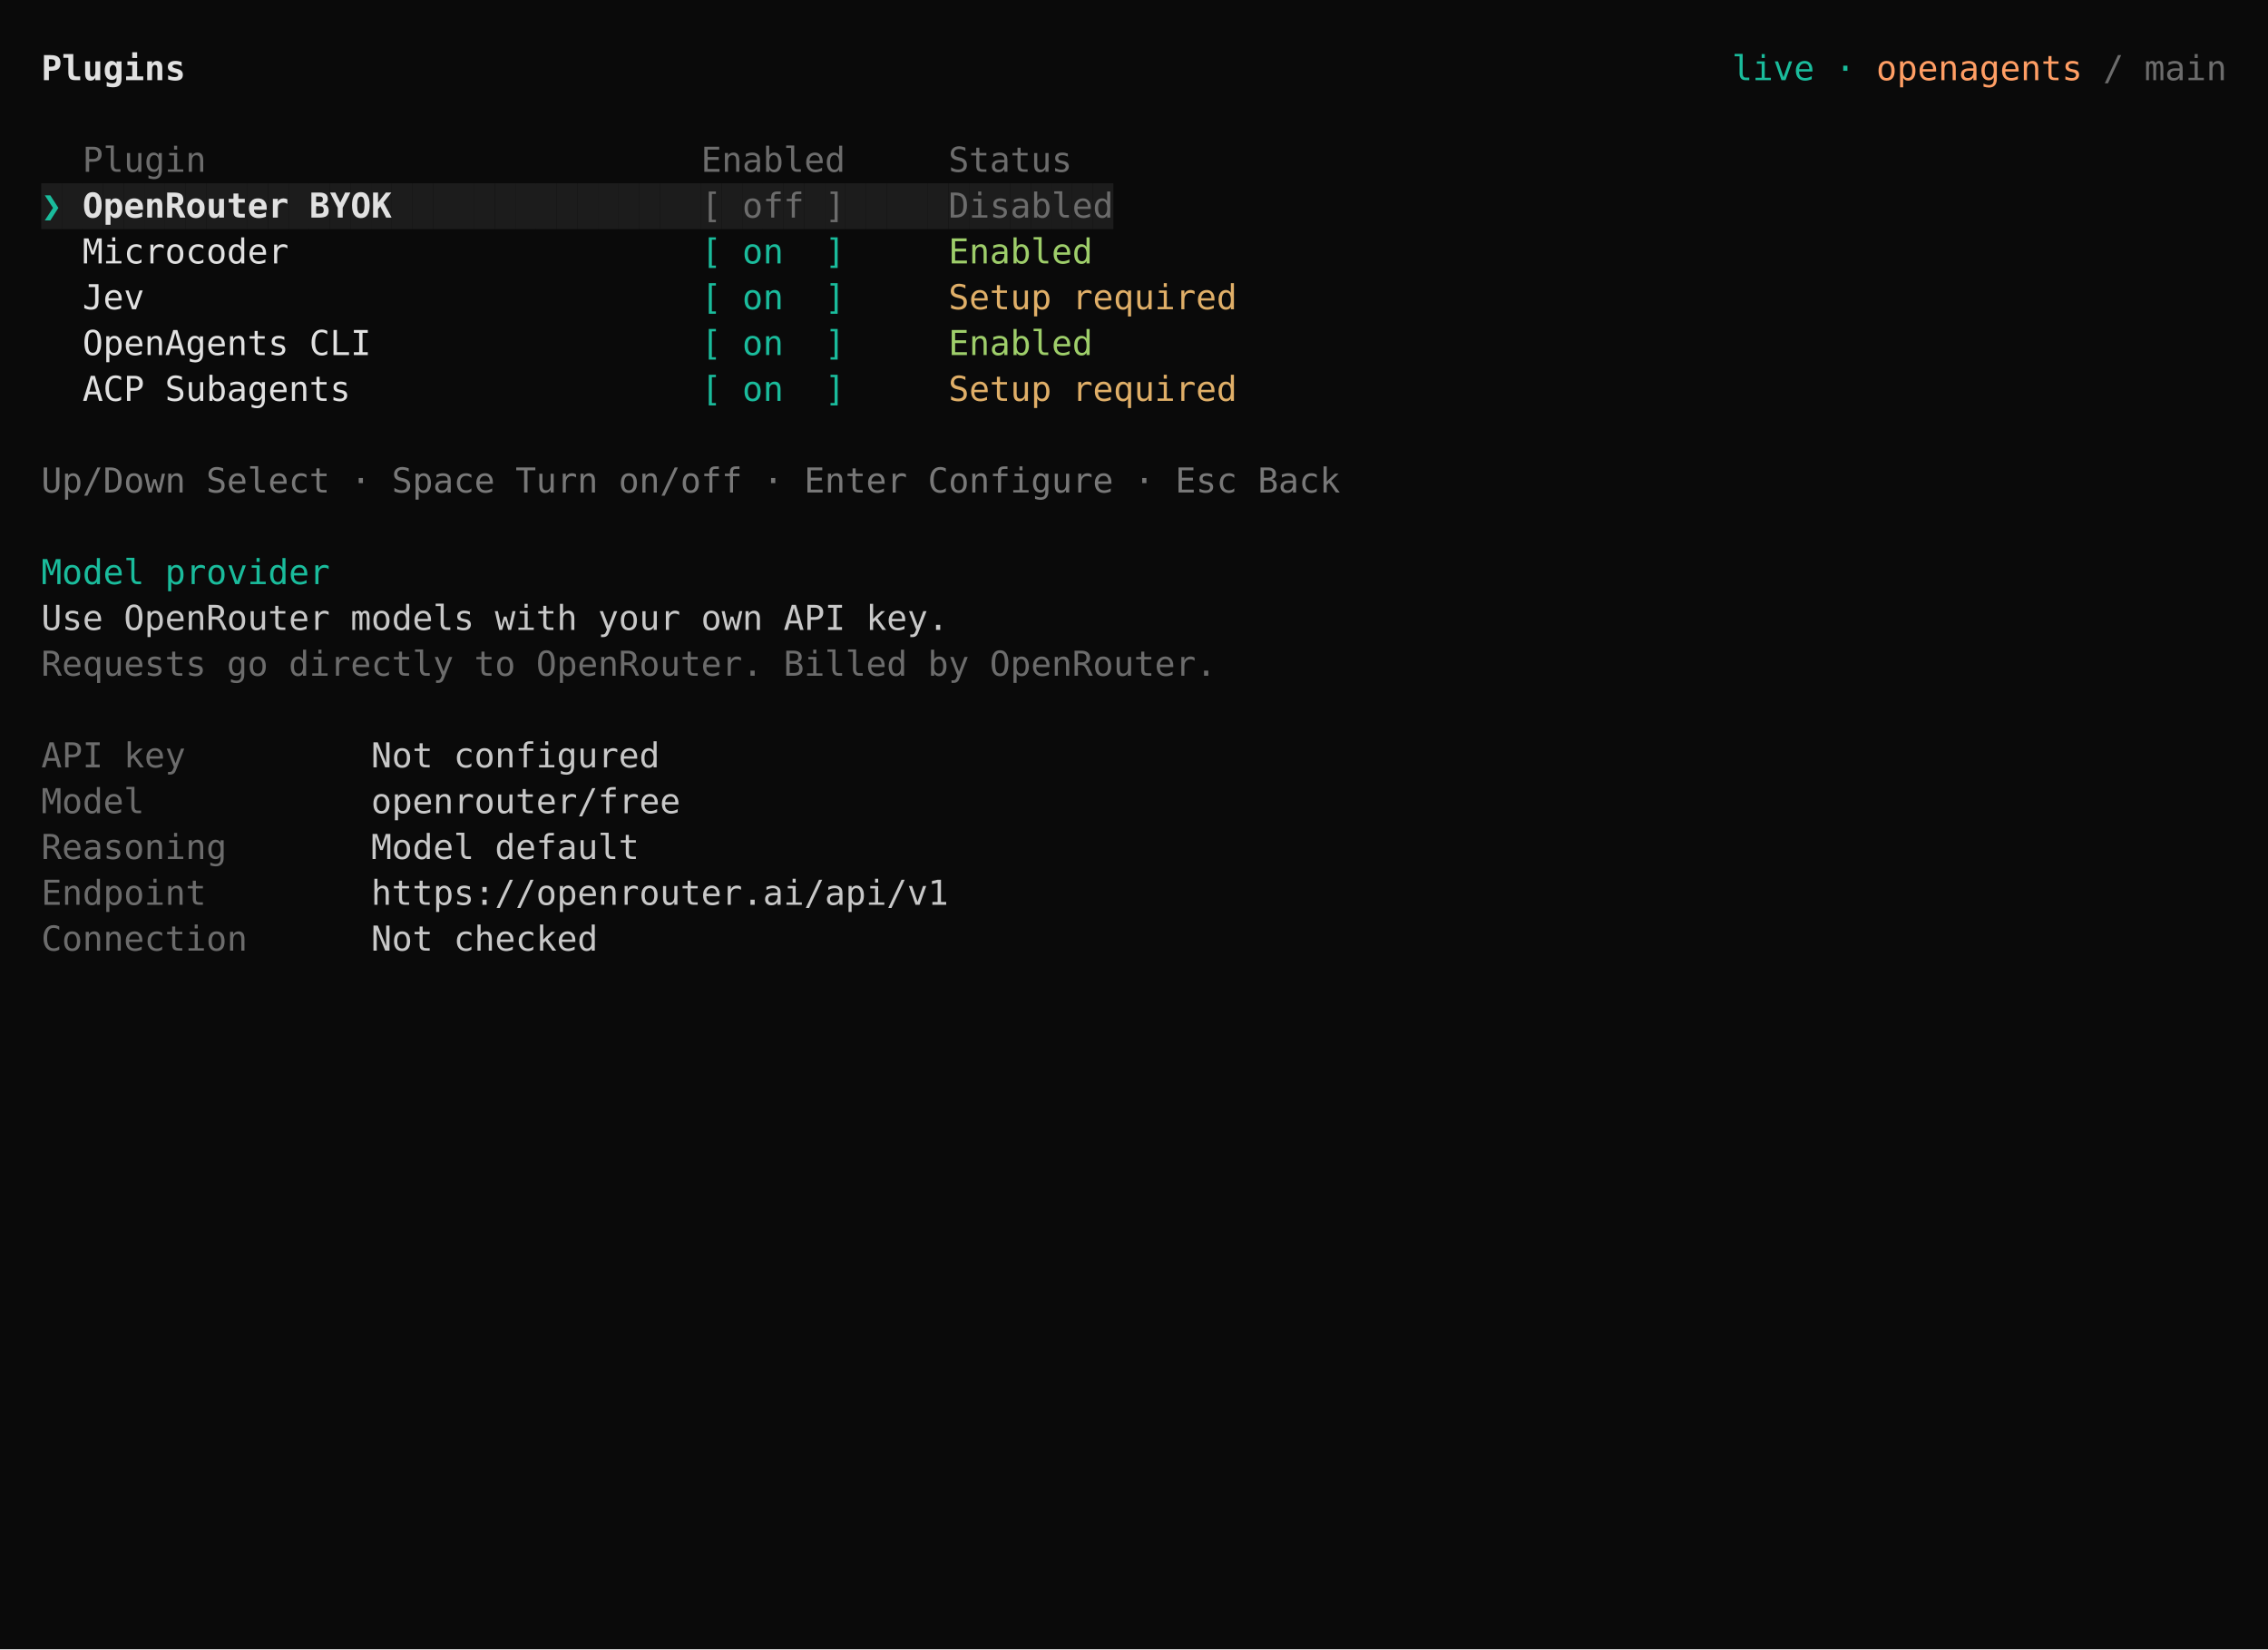
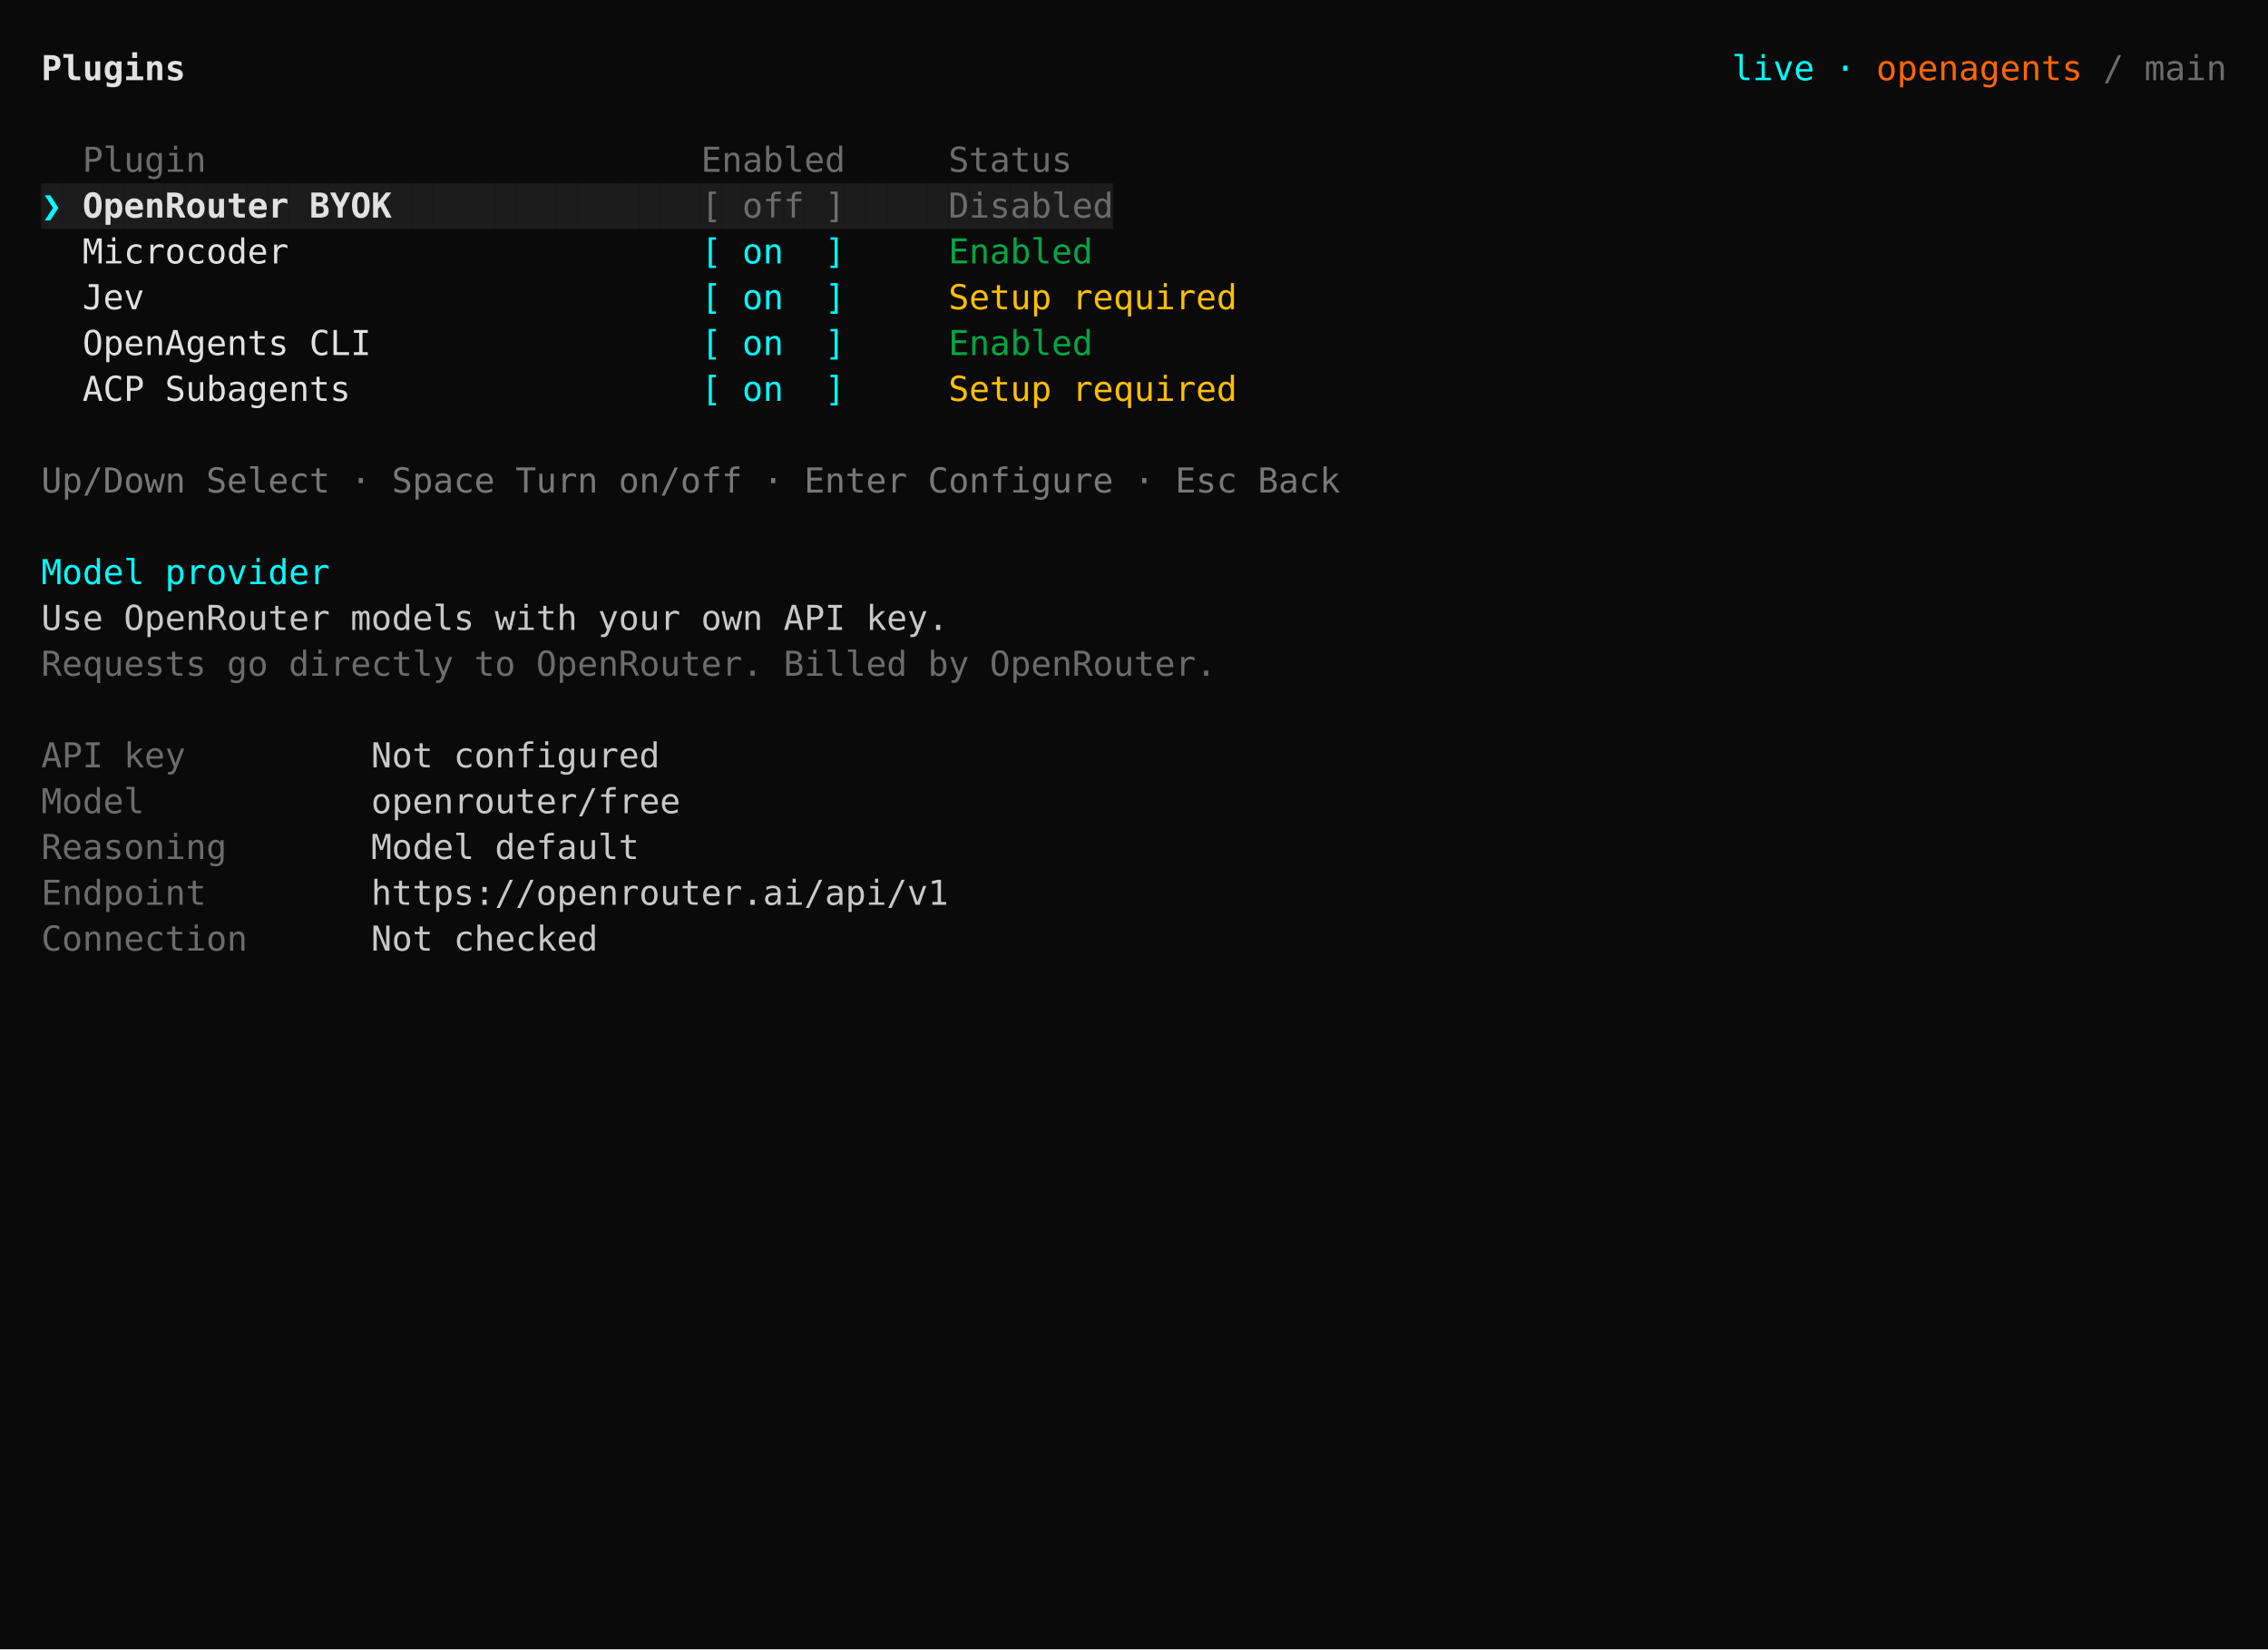
<svg xmlns="http://www.w3.org/2000/svg" width="990" height="720" viewBox="0 0 990 720" role="img">
  <rect width="100%" height="100%" fill="#0a0a0a" />
  <g font-family="DejaVu Sans Mono, monospace" font-size="15">
    <text x="18" y="35" fill="#e1e1e1" font-weight="bold">P</text>
    <text x="27" y="35" fill="#e1e1e1" font-weight="bold">l</text>
    <text x="36" y="35" fill="#e1e1e1" font-weight="bold">u</text>
    <text x="45" y="35" fill="#e1e1e1" font-weight="bold">g</text>
    <text x="54" y="35" fill="#e1e1e1" font-weight="bold">i</text>
    <text x="63" y="35" fill="#e1e1e1" font-weight="bold">n</text>
    <text x="72" y="35" fill="#e1e1e1" font-weight="bold">s</text>
-     <text x="756" y="35" fill="#1abc9c" font-weight="normal">l</text>
-     <text x="765" y="35" fill="#1abc9c" font-weight="normal">i</text>
-     <text x="774" y="35" fill="#1abc9c" font-weight="normal">v</text>
-     <text x="783" y="35" fill="#1abc9c" font-weight="normal">e</text>
-     <text x="801" y="35" fill="#1abc9c" font-weight="normal">·</text>
-     <text x="819" y="35" fill="#ff9e64" font-weight="normal">o</text>
-     <text x="828" y="35" fill="#ff9e64" font-weight="normal">p</text>
-     <text x="837" y="35" fill="#ff9e64" font-weight="normal">e</text>
-     <text x="846" y="35" fill="#ff9e64" font-weight="normal">n</text>
-     <text x="855" y="35" fill="#ff9e64" font-weight="normal">a</text>
-     <text x="864" y="35" fill="#ff9e64" font-weight="normal">g</text>
-     <text x="873" y="35" fill="#ff9e64" font-weight="normal">e</text>
-     <text x="882" y="35" fill="#ff9e64" font-weight="normal">n</text>
-     <text x="891" y="35" fill="#ff9e64" font-weight="normal">t</text>
-     <text x="900" y="35" fill="#ff9e64" font-weight="normal">s</text>
+     <text x="756" y="35" fill="#00ffff" font-weight="normal">l</text>
+     <text x="765" y="35" fill="#00ffff" font-weight="normal">i</text>
+     <text x="774" y="35" fill="#00ffff" font-weight="normal">v</text>
+     <text x="783" y="35" fill="#00ffff" font-weight="normal">e</text>
+     <text x="801" y="35" fill="#00ffff" font-weight="normal">·</text>
+     <text x="819" y="35" fill="#ff6600" font-weight="normal">o</text>
+     <text x="828" y="35" fill="#ff6600" font-weight="normal">p</text>
+     <text x="837" y="35" fill="#ff6600" font-weight="normal">e</text>
+     <text x="846" y="35" fill="#ff6600" font-weight="normal">n</text>
+     <text x="855" y="35" fill="#ff6600" font-weight="normal">a</text>
+     <text x="864" y="35" fill="#ff6600" font-weight="normal">g</text>
+     <text x="873" y="35" fill="#ff6600" font-weight="normal">e</text>
+     <text x="882" y="35" fill="#ff6600" font-weight="normal">n</text>
+     <text x="891" y="35" fill="#ff6600" font-weight="normal">t</text>
+     <text x="900" y="35" fill="#ff6600" font-weight="normal">s</text>
    <text x="918" y="35" fill="#6c6c6c" font-weight="normal">/</text>
    <text x="936" y="35" fill="#6c6c6c" font-weight="normal">m</text>
    <text x="945" y="35" fill="#6c6c6c" font-weight="normal">a</text>
    <text x="954" y="35" fill="#6c6c6c" font-weight="normal">i</text>
    <text x="963" y="35" fill="#6c6c6c" font-weight="normal">n</text>
    <text x="36" y="75" fill="#6c6c6c" font-weight="normal">P</text>
    <text x="45" y="75" fill="#6c6c6c" font-weight="normal">l</text>
    <text x="54" y="75" fill="#6c6c6c" font-weight="normal">u</text>
    <text x="63" y="75" fill="#6c6c6c" font-weight="normal">g</text>
    <text x="72" y="75" fill="#6c6c6c" font-weight="normal">i</text>
    <text x="81" y="75" fill="#6c6c6c" font-weight="normal">n</text>
    <text x="306" y="75" fill="#6c6c6c" font-weight="normal">E</text>
    <text x="315" y="75" fill="#6c6c6c" font-weight="normal">n</text>
    <text x="324" y="75" fill="#6c6c6c" font-weight="normal">a</text>
    <text x="333" y="75" fill="#6c6c6c" font-weight="normal">b</text>
    <text x="342" y="75" fill="#6c6c6c" font-weight="normal">l</text>
    <text x="351" y="75" fill="#6c6c6c" font-weight="normal">e</text>
    <text x="360" y="75" fill="#6c6c6c" font-weight="normal">d</text>
    <text x="414" y="75" fill="#6c6c6c" font-weight="normal">S</text>
    <text x="423" y="75" fill="#6c6c6c" font-weight="normal">t</text>
    <text x="432" y="75" fill="#6c6c6c" font-weight="normal">a</text>
    <text x="441" y="75" fill="#6c6c6c" font-weight="normal">t</text>
    <text x="450" y="75" fill="#6c6c6c" font-weight="normal">u</text>
    <text x="459" y="75" fill="#6c6c6c" font-weight="normal">s</text>
    <rect x="18" y="80" width="9" height="20" fill="#1c1c1c" />
-     <text x="18" y="95" fill="#1abc9c" font-weight="normal">❯</text>
+     <text x="18" y="95" fill="#00ffff" font-weight="normal">❯</text>
    <rect x="27" y="80" width="9" height="20" fill="#1c1c1c" />
    <rect x="36" y="80" width="9" height="20" fill="#1c1c1c" />
    <text x="36" y="95" fill="#e1e1e1" font-weight="bold">O</text>
    <rect x="45" y="80" width="9" height="20" fill="#1c1c1c" />
    <text x="45" y="95" fill="#e1e1e1" font-weight="bold">p</text>
    <rect x="54" y="80" width="9" height="20" fill="#1c1c1c" />
    <text x="54" y="95" fill="#e1e1e1" font-weight="bold">e</text>
    <rect x="63" y="80" width="9" height="20" fill="#1c1c1c" />
    <text x="63" y="95" fill="#e1e1e1" font-weight="bold">n</text>
    <rect x="72" y="80" width="9" height="20" fill="#1c1c1c" />
    <text x="72" y="95" fill="#e1e1e1" font-weight="bold">R</text>
    <rect x="81" y="80" width="9" height="20" fill="#1c1c1c" />
    <text x="81" y="95" fill="#e1e1e1" font-weight="bold">o</text>
    <rect x="90" y="80" width="9" height="20" fill="#1c1c1c" />
    <text x="90" y="95" fill="#e1e1e1" font-weight="bold">u</text>
    <rect x="99" y="80" width="9" height="20" fill="#1c1c1c" />
    <text x="99" y="95" fill="#e1e1e1" font-weight="bold">t</text>
    <rect x="108" y="80" width="9" height="20" fill="#1c1c1c" />
    <text x="108" y="95" fill="#e1e1e1" font-weight="bold">e</text>
    <rect x="117" y="80" width="9" height="20" fill="#1c1c1c" />
    <text x="117" y="95" fill="#e1e1e1" font-weight="bold">r</text>
    <rect x="126" y="80" width="9" height="20" fill="#1c1c1c" />
    <rect x="135" y="80" width="9" height="20" fill="#1c1c1c" />
    <text x="135" y="95" fill="#e1e1e1" font-weight="bold">B</text>
    <rect x="144" y="80" width="9" height="20" fill="#1c1c1c" />
    <text x="144" y="95" fill="#e1e1e1" font-weight="bold">Y</text>
    <rect x="153" y="80" width="9" height="20" fill="#1c1c1c" />
    <text x="153" y="95" fill="#e1e1e1" font-weight="bold">O</text>
    <rect x="162" y="80" width="9" height="20" fill="#1c1c1c" />
    <text x="162" y="95" fill="#e1e1e1" font-weight="bold">K</text>
    <rect x="171" y="80" width="9" height="20" fill="#1c1c1c" />
    <rect x="180" y="80" width="9" height="20" fill="#1c1c1c" />
    <rect x="189" y="80" width="9" height="20" fill="#1c1c1c" />
    <rect x="198" y="80" width="9" height="20" fill="#1c1c1c" />
    <rect x="207" y="80" width="9" height="20" fill="#1c1c1c" />
    <rect x="216" y="80" width="9" height="20" fill="#1c1c1c" />
    <rect x="225" y="80" width="9" height="20" fill="#1c1c1c" />
    <rect x="234" y="80" width="9" height="20" fill="#1c1c1c" />
    <rect x="243" y="80" width="9" height="20" fill="#1c1c1c" />
    <rect x="252" y="80" width="9" height="20" fill="#1c1c1c" />
    <rect x="261" y="80" width="9" height="20" fill="#1c1c1c" />
    <rect x="270" y="80" width="9" height="20" fill="#1c1c1c" />
    <rect x="279" y="80" width="9" height="20" fill="#1c1c1c" />
    <rect x="288" y="80" width="9" height="20" fill="#1c1c1c" />
    <rect x="297" y="80" width="9" height="20" fill="#1c1c1c" />
    <rect x="306" y="80" width="9" height="20" fill="#1c1c1c" />
    <text x="306" y="95" fill="#6c6c6c" font-weight="normal">[</text>
    <rect x="315" y="80" width="9" height="20" fill="#1c1c1c" />
    <rect x="324" y="80" width="9" height="20" fill="#1c1c1c" />
    <text x="324" y="95" fill="#6c6c6c" font-weight="normal">o</text>
    <rect x="333" y="80" width="9" height="20" fill="#1c1c1c" />
    <text x="333" y="95" fill="#6c6c6c" font-weight="normal">f</text>
    <rect x="342" y="80" width="9" height="20" fill="#1c1c1c" />
    <text x="342" y="95" fill="#6c6c6c" font-weight="normal">f</text>
    <rect x="351" y="80" width="9" height="20" fill="#1c1c1c" />
    <rect x="360" y="80" width="9" height="20" fill="#1c1c1c" />
    <text x="360" y="95" fill="#6c6c6c" font-weight="normal">]</text>
    <rect x="369" y="80" width="9" height="20" fill="#1c1c1c" />
    <rect x="378" y="80" width="9" height="20" fill="#1c1c1c" />
    <rect x="387" y="80" width="9" height="20" fill="#1c1c1c" />
    <rect x="396" y="80" width="9" height="20" fill="#1c1c1c" />
    <rect x="405" y="80" width="9" height="20" fill="#1c1c1c" />
    <rect x="414" y="80" width="9" height="20" fill="#1c1c1c" />
    <text x="414" y="95" fill="#6c6c6c" font-weight="normal">D</text>
    <rect x="423" y="80" width="9" height="20" fill="#1c1c1c" />
    <text x="423" y="95" fill="#6c6c6c" font-weight="normal">i</text>
    <rect x="432" y="80" width="9" height="20" fill="#1c1c1c" />
    <text x="432" y="95" fill="#6c6c6c" font-weight="normal">s</text>
    <rect x="441" y="80" width="9" height="20" fill="#1c1c1c" />
    <text x="441" y="95" fill="#6c6c6c" font-weight="normal">a</text>
    <rect x="450" y="80" width="9" height="20" fill="#1c1c1c" />
    <text x="450" y="95" fill="#6c6c6c" font-weight="normal">b</text>
    <rect x="459" y="80" width="9" height="20" fill="#1c1c1c" />
    <text x="459" y="95" fill="#6c6c6c" font-weight="normal">l</text>
    <rect x="468" y="80" width="9" height="20" fill="#1c1c1c" />
    <text x="468" y="95" fill="#6c6c6c" font-weight="normal">e</text>
    <rect x="477" y="80" width="9" height="20" fill="#1c1c1c" />
    <text x="477" y="95" fill="#6c6c6c" font-weight="normal">d</text>
    <text x="36" y="115" fill="#e1e1e1" font-weight="normal">M</text>
    <text x="45" y="115" fill="#e1e1e1" font-weight="normal">i</text>
    <text x="54" y="115" fill="#e1e1e1" font-weight="normal">c</text>
    <text x="63" y="115" fill="#e1e1e1" font-weight="normal">r</text>
    <text x="72" y="115" fill="#e1e1e1" font-weight="normal">o</text>
    <text x="81" y="115" fill="#e1e1e1" font-weight="normal">c</text>
    <text x="90" y="115" fill="#e1e1e1" font-weight="normal">o</text>
    <text x="99" y="115" fill="#e1e1e1" font-weight="normal">d</text>
    <text x="108" y="115" fill="#e1e1e1" font-weight="normal">e</text>
    <text x="117" y="115" fill="#e1e1e1" font-weight="normal">r</text>
-     <text x="306" y="115" fill="#1abc9c" font-weight="normal">[</text>
-     <text x="324" y="115" fill="#1abc9c" font-weight="normal">o</text>
-     <text x="333" y="115" fill="#1abc9c" font-weight="normal">n</text>
-     <text x="360" y="115" fill="#1abc9c" font-weight="normal">]</text>
-     <text x="414" y="115" fill="#9ece6a" font-weight="normal">E</text>
-     <text x="423" y="115" fill="#9ece6a" font-weight="normal">n</text>
-     <text x="432" y="115" fill="#9ece6a" font-weight="normal">a</text>
-     <text x="441" y="115" fill="#9ece6a" font-weight="normal">b</text>
-     <text x="450" y="115" fill="#9ece6a" font-weight="normal">l</text>
-     <text x="459" y="115" fill="#9ece6a" font-weight="normal">e</text>
-     <text x="468" y="115" fill="#9ece6a" font-weight="normal">d</text>
+     <text x="306" y="115" fill="#00ffff" font-weight="normal">[</text>
+     <text x="324" y="115" fill="#00ffff" font-weight="normal">o</text>
+     <text x="333" y="115" fill="#00ffff" font-weight="normal">n</text>
+     <text x="360" y="115" fill="#00ffff" font-weight="normal">]</text>
+     <text x="414" y="115" fill="#00a645" font-weight="normal">E</text>
+     <text x="423" y="115" fill="#00a645" font-weight="normal">n</text>
+     <text x="432" y="115" fill="#00a645" font-weight="normal">a</text>
+     <text x="441" y="115" fill="#00a645" font-weight="normal">b</text>
+     <text x="450" y="115" fill="#00a645" font-weight="normal">l</text>
+     <text x="459" y="115" fill="#00a645" font-weight="normal">e</text>
+     <text x="468" y="115" fill="#00a645" font-weight="normal">d</text>
    <text x="36" y="135" fill="#e1e1e1" font-weight="normal">J</text>
    <text x="45" y="135" fill="#e1e1e1" font-weight="normal">e</text>
    <text x="54" y="135" fill="#e1e1e1" font-weight="normal">v</text>
-     <text x="306" y="135" fill="#1abc9c" font-weight="normal">[</text>
-     <text x="324" y="135" fill="#1abc9c" font-weight="normal">o</text>
-     <text x="333" y="135" fill="#1abc9c" font-weight="normal">n</text>
-     <text x="360" y="135" fill="#1abc9c" font-weight="normal">]</text>
-     <text x="414" y="135" fill="#e0af68" font-weight="normal">S</text>
-     <text x="423" y="135" fill="#e0af68" font-weight="normal">e</text>
-     <text x="432" y="135" fill="#e0af68" font-weight="normal">t</text>
-     <text x="441" y="135" fill="#e0af68" font-weight="normal">u</text>
-     <text x="450" y="135" fill="#e0af68" font-weight="normal">p</text>
-     <text x="468" y="135" fill="#e0af68" font-weight="normal">r</text>
-     <text x="477" y="135" fill="#e0af68" font-weight="normal">e</text>
-     <text x="486" y="135" fill="#e0af68" font-weight="normal">q</text>
-     <text x="495" y="135" fill="#e0af68" font-weight="normal">u</text>
-     <text x="504" y="135" fill="#e0af68" font-weight="normal">i</text>
-     <text x="513" y="135" fill="#e0af68" font-weight="normal">r</text>
-     <text x="522" y="135" fill="#e0af68" font-weight="normal">e</text>
-     <text x="531" y="135" fill="#e0af68" font-weight="normal">d</text>
+     <text x="306" y="135" fill="#00ffff" font-weight="normal">[</text>
+     <text x="324" y="135" fill="#00ffff" font-weight="normal">o</text>
+     <text x="333" y="135" fill="#00ffff" font-weight="normal">n</text>
+     <text x="360" y="135" fill="#00ffff" font-weight="normal">]</text>
+     <text x="414" y="135" fill="#ffbf00" font-weight="normal">S</text>
+     <text x="423" y="135" fill="#ffbf00" font-weight="normal">e</text>
+     <text x="432" y="135" fill="#ffbf00" font-weight="normal">t</text>
+     <text x="441" y="135" fill="#ffbf00" font-weight="normal">u</text>
+     <text x="450" y="135" fill="#ffbf00" font-weight="normal">p</text>
+     <text x="468" y="135" fill="#ffbf00" font-weight="normal">r</text>
+     <text x="477" y="135" fill="#ffbf00" font-weight="normal">e</text>
+     <text x="486" y="135" fill="#ffbf00" font-weight="normal">q</text>
+     <text x="495" y="135" fill="#ffbf00" font-weight="normal">u</text>
+     <text x="504" y="135" fill="#ffbf00" font-weight="normal">i</text>
+     <text x="513" y="135" fill="#ffbf00" font-weight="normal">r</text>
+     <text x="522" y="135" fill="#ffbf00" font-weight="normal">e</text>
+     <text x="531" y="135" fill="#ffbf00" font-weight="normal">d</text>
    <text x="36" y="155" fill="#e1e1e1" font-weight="normal">O</text>
    <text x="45" y="155" fill="#e1e1e1" font-weight="normal">p</text>
    <text x="54" y="155" fill="#e1e1e1" font-weight="normal">e</text>
    <text x="63" y="155" fill="#e1e1e1" font-weight="normal">n</text>
    <text x="72" y="155" fill="#e1e1e1" font-weight="normal">A</text>
    <text x="81" y="155" fill="#e1e1e1" font-weight="normal">g</text>
    <text x="90" y="155" fill="#e1e1e1" font-weight="normal">e</text>
    <text x="99" y="155" fill="#e1e1e1" font-weight="normal">n</text>
    <text x="108" y="155" fill="#e1e1e1" font-weight="normal">t</text>
    <text x="117" y="155" fill="#e1e1e1" font-weight="normal">s</text>
    <text x="135" y="155" fill="#e1e1e1" font-weight="normal">C</text>
    <text x="144" y="155" fill="#e1e1e1" font-weight="normal">L</text>
    <text x="153" y="155" fill="#e1e1e1" font-weight="normal">I</text>
-     <text x="306" y="155" fill="#1abc9c" font-weight="normal">[</text>
-     <text x="324" y="155" fill="#1abc9c" font-weight="normal">o</text>
-     <text x="333" y="155" fill="#1abc9c" font-weight="normal">n</text>
-     <text x="360" y="155" fill="#1abc9c" font-weight="normal">]</text>
-     <text x="414" y="155" fill="#9ece6a" font-weight="normal">E</text>
-     <text x="423" y="155" fill="#9ece6a" font-weight="normal">n</text>
-     <text x="432" y="155" fill="#9ece6a" font-weight="normal">a</text>
-     <text x="441" y="155" fill="#9ece6a" font-weight="normal">b</text>
-     <text x="450" y="155" fill="#9ece6a" font-weight="normal">l</text>
-     <text x="459" y="155" fill="#9ece6a" font-weight="normal">e</text>
-     <text x="468" y="155" fill="#9ece6a" font-weight="normal">d</text>
+     <text x="306" y="155" fill="#00ffff" font-weight="normal">[</text>
+     <text x="324" y="155" fill="#00ffff" font-weight="normal">o</text>
+     <text x="333" y="155" fill="#00ffff" font-weight="normal">n</text>
+     <text x="360" y="155" fill="#00ffff" font-weight="normal">]</text>
+     <text x="414" y="155" fill="#00a645" font-weight="normal">E</text>
+     <text x="423" y="155" fill="#00a645" font-weight="normal">n</text>
+     <text x="432" y="155" fill="#00a645" font-weight="normal">a</text>
+     <text x="441" y="155" fill="#00a645" font-weight="normal">b</text>
+     <text x="450" y="155" fill="#00a645" font-weight="normal">l</text>
+     <text x="459" y="155" fill="#00a645" font-weight="normal">e</text>
+     <text x="468" y="155" fill="#00a645" font-weight="normal">d</text>
    <text x="36" y="175" fill="#e1e1e1" font-weight="normal">A</text>
    <text x="45" y="175" fill="#e1e1e1" font-weight="normal">C</text>
    <text x="54" y="175" fill="#e1e1e1" font-weight="normal">P</text>
    <text x="72" y="175" fill="#e1e1e1" font-weight="normal">S</text>
    <text x="81" y="175" fill="#e1e1e1" font-weight="normal">u</text>
    <text x="90" y="175" fill="#e1e1e1" font-weight="normal">b</text>
    <text x="99" y="175" fill="#e1e1e1" font-weight="normal">a</text>
    <text x="108" y="175" fill="#e1e1e1" font-weight="normal">g</text>
    <text x="117" y="175" fill="#e1e1e1" font-weight="normal">e</text>
    <text x="126" y="175" fill="#e1e1e1" font-weight="normal">n</text>
    <text x="135" y="175" fill="#e1e1e1" font-weight="normal">t</text>
    <text x="144" y="175" fill="#e1e1e1" font-weight="normal">s</text>
-     <text x="306" y="175" fill="#1abc9c" font-weight="normal">[</text>
-     <text x="324" y="175" fill="#1abc9c" font-weight="normal">o</text>
-     <text x="333" y="175" fill="#1abc9c" font-weight="normal">n</text>
-     <text x="360" y="175" fill="#1abc9c" font-weight="normal">]</text>
-     <text x="414" y="175" fill="#e0af68" font-weight="normal">S</text>
-     <text x="423" y="175" fill="#e0af68" font-weight="normal">e</text>
-     <text x="432" y="175" fill="#e0af68" font-weight="normal">t</text>
-     <text x="441" y="175" fill="#e0af68" font-weight="normal">u</text>
-     <text x="450" y="175" fill="#e0af68" font-weight="normal">p</text>
-     <text x="468" y="175" fill="#e0af68" font-weight="normal">r</text>
-     <text x="477" y="175" fill="#e0af68" font-weight="normal">e</text>
-     <text x="486" y="175" fill="#e0af68" font-weight="normal">q</text>
-     <text x="495" y="175" fill="#e0af68" font-weight="normal">u</text>
-     <text x="504" y="175" fill="#e0af68" font-weight="normal">i</text>
-     <text x="513" y="175" fill="#e0af68" font-weight="normal">r</text>
-     <text x="522" y="175" fill="#e0af68" font-weight="normal">e</text>
-     <text x="531" y="175" fill="#e0af68" font-weight="normal">d</text>
+     <text x="306" y="175" fill="#00ffff" font-weight="normal">[</text>
+     <text x="324" y="175" fill="#00ffff" font-weight="normal">o</text>
+     <text x="333" y="175" fill="#00ffff" font-weight="normal">n</text>
+     <text x="360" y="175" fill="#00ffff" font-weight="normal">]</text>
+     <text x="414" y="175" fill="#ffbf00" font-weight="normal">S</text>
+     <text x="423" y="175" fill="#ffbf00" font-weight="normal">e</text>
+     <text x="432" y="175" fill="#ffbf00" font-weight="normal">t</text>
+     <text x="441" y="175" fill="#ffbf00" font-weight="normal">u</text>
+     <text x="450" y="175" fill="#ffbf00" font-weight="normal">p</text>
+     <text x="468" y="175" fill="#ffbf00" font-weight="normal">r</text>
+     <text x="477" y="175" fill="#ffbf00" font-weight="normal">e</text>
+     <text x="486" y="175" fill="#ffbf00" font-weight="normal">q</text>
+     <text x="495" y="175" fill="#ffbf00" font-weight="normal">u</text>
+     <text x="504" y="175" fill="#ffbf00" font-weight="normal">i</text>
+     <text x="513" y="175" fill="#ffbf00" font-weight="normal">r</text>
+     <text x="522" y="175" fill="#ffbf00" font-weight="normal">e</text>
+     <text x="531" y="175" fill="#ffbf00" font-weight="normal">d</text>
    <text x="18" y="215" fill="#787878" font-weight="normal">U</text>
    <text x="27" y="215" fill="#787878" font-weight="normal">p</text>
    <text x="36" y="215" fill="#787878" font-weight="normal">/</text>
    <text x="45" y="215" fill="#787878" font-weight="normal">D</text>
    <text x="54" y="215" fill="#787878" font-weight="normal">o</text>
    <text x="63" y="215" fill="#787878" font-weight="normal">w</text>
    <text x="72" y="215" fill="#787878" font-weight="normal">n</text>
    <text x="90" y="215" fill="#787878" font-weight="normal">S</text>
    <text x="99" y="215" fill="#787878" font-weight="normal">e</text>
    <text x="108" y="215" fill="#787878" font-weight="normal">l</text>
    <text x="117" y="215" fill="#787878" font-weight="normal">e</text>
    <text x="126" y="215" fill="#787878" font-weight="normal">c</text>
    <text x="135" y="215" fill="#787878" font-weight="normal">t</text>
    <text x="153" y="215" fill="#787878" font-weight="normal">·</text>
    <text x="171" y="215" fill="#787878" font-weight="normal">S</text>
    <text x="180" y="215" fill="#787878" font-weight="normal">p</text>
    <text x="189" y="215" fill="#787878" font-weight="normal">a</text>
    <text x="198" y="215" fill="#787878" font-weight="normal">c</text>
    <text x="207" y="215" fill="#787878" font-weight="normal">e</text>
    <text x="225" y="215" fill="#787878" font-weight="normal">T</text>
    <text x="234" y="215" fill="#787878" font-weight="normal">u</text>
    <text x="243" y="215" fill="#787878" font-weight="normal">r</text>
    <text x="252" y="215" fill="#787878" font-weight="normal">n</text>
    <text x="270" y="215" fill="#787878" font-weight="normal">o</text>
    <text x="279" y="215" fill="#787878" font-weight="normal">n</text>
    <text x="288" y="215" fill="#787878" font-weight="normal">/</text>
    <text x="297" y="215" fill="#787878" font-weight="normal">o</text>
    <text x="306" y="215" fill="#787878" font-weight="normal">f</text>
    <text x="315" y="215" fill="#787878" font-weight="normal">f</text>
    <text x="333" y="215" fill="#787878" font-weight="normal">·</text>
    <text x="351" y="215" fill="#787878" font-weight="normal">E</text>
    <text x="360" y="215" fill="#787878" font-weight="normal">n</text>
    <text x="369" y="215" fill="#787878" font-weight="normal">t</text>
    <text x="378" y="215" fill="#787878" font-weight="normal">e</text>
    <text x="387" y="215" fill="#787878" font-weight="normal">r</text>
    <text x="405" y="215" fill="#787878" font-weight="normal">C</text>
    <text x="414" y="215" fill="#787878" font-weight="normal">o</text>
    <text x="423" y="215" fill="#787878" font-weight="normal">n</text>
    <text x="432" y="215" fill="#787878" font-weight="normal">f</text>
    <text x="441" y="215" fill="#787878" font-weight="normal">i</text>
    <text x="450" y="215" fill="#787878" font-weight="normal">g</text>
    <text x="459" y="215" fill="#787878" font-weight="normal">u</text>
    <text x="468" y="215" fill="#787878" font-weight="normal">r</text>
    <text x="477" y="215" fill="#787878" font-weight="normal">e</text>
    <text x="495" y="215" fill="#787878" font-weight="normal">·</text>
    <text x="513" y="215" fill="#787878" font-weight="normal">E</text>
    <text x="522" y="215" fill="#787878" font-weight="normal">s</text>
    <text x="531" y="215" fill="#787878" font-weight="normal">c</text>
    <text x="549" y="215" fill="#787878" font-weight="normal">B</text>
    <text x="558" y="215" fill="#787878" font-weight="normal">a</text>
    <text x="567" y="215" fill="#787878" font-weight="normal">c</text>
    <text x="576" y="215" fill="#787878" font-weight="normal">k</text>
-     <text x="18" y="255" fill="#1abc9c" font-weight="normal">M</text>
-     <text x="27" y="255" fill="#1abc9c" font-weight="normal">o</text>
-     <text x="36" y="255" fill="#1abc9c" font-weight="normal">d</text>
-     <text x="45" y="255" fill="#1abc9c" font-weight="normal">e</text>
-     <text x="54" y="255" fill="#1abc9c" font-weight="normal">l</text>
-     <text x="72" y="255" fill="#1abc9c" font-weight="normal">p</text>
-     <text x="81" y="255" fill="#1abc9c" font-weight="normal">r</text>
-     <text x="90" y="255" fill="#1abc9c" font-weight="normal">o</text>
-     <text x="99" y="255" fill="#1abc9c" font-weight="normal">v</text>
-     <text x="108" y="255" fill="#1abc9c" font-weight="normal">i</text>
-     <text x="117" y="255" fill="#1abc9c" font-weight="normal">d</text>
-     <text x="126" y="255" fill="#1abc9c" font-weight="normal">e</text>
-     <text x="135" y="255" fill="#1abc9c" font-weight="normal">r</text>
+     <text x="18" y="255" fill="#00ffff" font-weight="normal">M</text>
+     <text x="27" y="255" fill="#00ffff" font-weight="normal">o</text>
+     <text x="36" y="255" fill="#00ffff" font-weight="normal">d</text>
+     <text x="45" y="255" fill="#00ffff" font-weight="normal">e</text>
+     <text x="54" y="255" fill="#00ffff" font-weight="normal">l</text>
+     <text x="72" y="255" fill="#00ffff" font-weight="normal">p</text>
+     <text x="81" y="255" fill="#00ffff" font-weight="normal">r</text>
+     <text x="90" y="255" fill="#00ffff" font-weight="normal">o</text>
+     <text x="99" y="255" fill="#00ffff" font-weight="normal">v</text>
+     <text x="108" y="255" fill="#00ffff" font-weight="normal">i</text>
+     <text x="117" y="255" fill="#00ffff" font-weight="normal">d</text>
+     <text x="126" y="255" fill="#00ffff" font-weight="normal">e</text>
+     <text x="135" y="255" fill="#00ffff" font-weight="normal">r</text>
    <text x="18" y="275" fill="#c8c8c8" font-weight="normal">U</text>
    <text x="27" y="275" fill="#c8c8c8" font-weight="normal">s</text>
    <text x="36" y="275" fill="#c8c8c8" font-weight="normal">e</text>
    <text x="54" y="275" fill="#c8c8c8" font-weight="normal">O</text>
    <text x="63" y="275" fill="#c8c8c8" font-weight="normal">p</text>
    <text x="72" y="275" fill="#c8c8c8" font-weight="normal">e</text>
    <text x="81" y="275" fill="#c8c8c8" font-weight="normal">n</text>
    <text x="90" y="275" fill="#c8c8c8" font-weight="normal">R</text>
    <text x="99" y="275" fill="#c8c8c8" font-weight="normal">o</text>
    <text x="108" y="275" fill="#c8c8c8" font-weight="normal">u</text>
    <text x="117" y="275" fill="#c8c8c8" font-weight="normal">t</text>
    <text x="126" y="275" fill="#c8c8c8" font-weight="normal">e</text>
    <text x="135" y="275" fill="#c8c8c8" font-weight="normal">r</text>
    <text x="153" y="275" fill="#c8c8c8" font-weight="normal">m</text>
    <text x="162" y="275" fill="#c8c8c8" font-weight="normal">o</text>
    <text x="171" y="275" fill="#c8c8c8" font-weight="normal">d</text>
    <text x="180" y="275" fill="#c8c8c8" font-weight="normal">e</text>
    <text x="189" y="275" fill="#c8c8c8" font-weight="normal">l</text>
    <text x="198" y="275" fill="#c8c8c8" font-weight="normal">s</text>
    <text x="216" y="275" fill="#c8c8c8" font-weight="normal">w</text>
    <text x="225" y="275" fill="#c8c8c8" font-weight="normal">i</text>
    <text x="234" y="275" fill="#c8c8c8" font-weight="normal">t</text>
    <text x="243" y="275" fill="#c8c8c8" font-weight="normal">h</text>
    <text x="261" y="275" fill="#c8c8c8" font-weight="normal">y</text>
    <text x="270" y="275" fill="#c8c8c8" font-weight="normal">o</text>
    <text x="279" y="275" fill="#c8c8c8" font-weight="normal">u</text>
    <text x="288" y="275" fill="#c8c8c8" font-weight="normal">r</text>
    <text x="306" y="275" fill="#c8c8c8" font-weight="normal">o</text>
    <text x="315" y="275" fill="#c8c8c8" font-weight="normal">w</text>
    <text x="324" y="275" fill="#c8c8c8" font-weight="normal">n</text>
    <text x="342" y="275" fill="#c8c8c8" font-weight="normal">A</text>
    <text x="351" y="275" fill="#c8c8c8" font-weight="normal">P</text>
    <text x="360" y="275" fill="#c8c8c8" font-weight="normal">I</text>
    <text x="378" y="275" fill="#c8c8c8" font-weight="normal">k</text>
    <text x="387" y="275" fill="#c8c8c8" font-weight="normal">e</text>
    <text x="396" y="275" fill="#c8c8c8" font-weight="normal">y</text>
    <text x="405" y="275" fill="#c8c8c8" font-weight="normal">.</text>
    <text x="18" y="295" fill="#6c6c6c" font-weight="normal">R</text>
    <text x="27" y="295" fill="#6c6c6c" font-weight="normal">e</text>
    <text x="36" y="295" fill="#6c6c6c" font-weight="normal">q</text>
    <text x="45" y="295" fill="#6c6c6c" font-weight="normal">u</text>
    <text x="54" y="295" fill="#6c6c6c" font-weight="normal">e</text>
    <text x="63" y="295" fill="#6c6c6c" font-weight="normal">s</text>
    <text x="72" y="295" fill="#6c6c6c" font-weight="normal">t</text>
    <text x="81" y="295" fill="#6c6c6c" font-weight="normal">s</text>
    <text x="99" y="295" fill="#6c6c6c" font-weight="normal">g</text>
    <text x="108" y="295" fill="#6c6c6c" font-weight="normal">o</text>
    <text x="126" y="295" fill="#6c6c6c" font-weight="normal">d</text>
    <text x="135" y="295" fill="#6c6c6c" font-weight="normal">i</text>
    <text x="144" y="295" fill="#6c6c6c" font-weight="normal">r</text>
    <text x="153" y="295" fill="#6c6c6c" font-weight="normal">e</text>
    <text x="162" y="295" fill="#6c6c6c" font-weight="normal">c</text>
    <text x="171" y="295" fill="#6c6c6c" font-weight="normal">t</text>
    <text x="180" y="295" fill="#6c6c6c" font-weight="normal">l</text>
    <text x="189" y="295" fill="#6c6c6c" font-weight="normal">y</text>
    <text x="207" y="295" fill="#6c6c6c" font-weight="normal">t</text>
    <text x="216" y="295" fill="#6c6c6c" font-weight="normal">o</text>
    <text x="234" y="295" fill="#6c6c6c" font-weight="normal">O</text>
    <text x="243" y="295" fill="#6c6c6c" font-weight="normal">p</text>
    <text x="252" y="295" fill="#6c6c6c" font-weight="normal">e</text>
    <text x="261" y="295" fill="#6c6c6c" font-weight="normal">n</text>
    <text x="270" y="295" fill="#6c6c6c" font-weight="normal">R</text>
    <text x="279" y="295" fill="#6c6c6c" font-weight="normal">o</text>
    <text x="288" y="295" fill="#6c6c6c" font-weight="normal">u</text>
    <text x="297" y="295" fill="#6c6c6c" font-weight="normal">t</text>
    <text x="306" y="295" fill="#6c6c6c" font-weight="normal">e</text>
    <text x="315" y="295" fill="#6c6c6c" font-weight="normal">r</text>
    <text x="324" y="295" fill="#6c6c6c" font-weight="normal">.</text>
    <text x="342" y="295" fill="#6c6c6c" font-weight="normal">B</text>
    <text x="351" y="295" fill="#6c6c6c" font-weight="normal">i</text>
    <text x="360" y="295" fill="#6c6c6c" font-weight="normal">l</text>
    <text x="369" y="295" fill="#6c6c6c" font-weight="normal">l</text>
    <text x="378" y="295" fill="#6c6c6c" font-weight="normal">e</text>
    <text x="387" y="295" fill="#6c6c6c" font-weight="normal">d</text>
    <text x="405" y="295" fill="#6c6c6c" font-weight="normal">b</text>
    <text x="414" y="295" fill="#6c6c6c" font-weight="normal">y</text>
    <text x="432" y="295" fill="#6c6c6c" font-weight="normal">O</text>
    <text x="441" y="295" fill="#6c6c6c" font-weight="normal">p</text>
    <text x="450" y="295" fill="#6c6c6c" font-weight="normal">e</text>
    <text x="459" y="295" fill="#6c6c6c" font-weight="normal">n</text>
    <text x="468" y="295" fill="#6c6c6c" font-weight="normal">R</text>
    <text x="477" y="295" fill="#6c6c6c" font-weight="normal">o</text>
    <text x="486" y="295" fill="#6c6c6c" font-weight="normal">u</text>
    <text x="495" y="295" fill="#6c6c6c" font-weight="normal">t</text>
    <text x="504" y="295" fill="#6c6c6c" font-weight="normal">e</text>
    <text x="513" y="295" fill="#6c6c6c" font-weight="normal">r</text>
    <text x="522" y="295" fill="#6c6c6c" font-weight="normal">.</text>
    <text x="18" y="335" fill="#6c6c6c" font-weight="normal">A</text>
    <text x="27" y="335" fill="#6c6c6c" font-weight="normal">P</text>
    <text x="36" y="335" fill="#6c6c6c" font-weight="normal">I</text>
    <text x="54" y="335" fill="#6c6c6c" font-weight="normal">k</text>
    <text x="63" y="335" fill="#6c6c6c" font-weight="normal">e</text>
    <text x="72" y="335" fill="#6c6c6c" font-weight="normal">y</text>
    <text x="162" y="335" fill="#c8c8c8" font-weight="normal">N</text>
    <text x="171" y="335" fill="#c8c8c8" font-weight="normal">o</text>
    <text x="180" y="335" fill="#c8c8c8" font-weight="normal">t</text>
    <text x="198" y="335" fill="#c8c8c8" font-weight="normal">c</text>
    <text x="207" y="335" fill="#c8c8c8" font-weight="normal">o</text>
    <text x="216" y="335" fill="#c8c8c8" font-weight="normal">n</text>
    <text x="225" y="335" fill="#c8c8c8" font-weight="normal">f</text>
    <text x="234" y="335" fill="#c8c8c8" font-weight="normal">i</text>
    <text x="243" y="335" fill="#c8c8c8" font-weight="normal">g</text>
    <text x="252" y="335" fill="#c8c8c8" font-weight="normal">u</text>
    <text x="261" y="335" fill="#c8c8c8" font-weight="normal">r</text>
    <text x="270" y="335" fill="#c8c8c8" font-weight="normal">e</text>
    <text x="279" y="335" fill="#c8c8c8" font-weight="normal">d</text>
    <text x="18" y="355" fill="#6c6c6c" font-weight="normal">M</text>
    <text x="27" y="355" fill="#6c6c6c" font-weight="normal">o</text>
    <text x="36" y="355" fill="#6c6c6c" font-weight="normal">d</text>
    <text x="45" y="355" fill="#6c6c6c" font-weight="normal">e</text>
    <text x="54" y="355" fill="#6c6c6c" font-weight="normal">l</text>
    <text x="162" y="355" fill="#c8c8c8" font-weight="normal">o</text>
    <text x="171" y="355" fill="#c8c8c8" font-weight="normal">p</text>
    <text x="180" y="355" fill="#c8c8c8" font-weight="normal">e</text>
    <text x="189" y="355" fill="#c8c8c8" font-weight="normal">n</text>
    <text x="198" y="355" fill="#c8c8c8" font-weight="normal">r</text>
    <text x="207" y="355" fill="#c8c8c8" font-weight="normal">o</text>
    <text x="216" y="355" fill="#c8c8c8" font-weight="normal">u</text>
    <text x="225" y="355" fill="#c8c8c8" font-weight="normal">t</text>
    <text x="234" y="355" fill="#c8c8c8" font-weight="normal">e</text>
    <text x="243" y="355" fill="#c8c8c8" font-weight="normal">r</text>
    <text x="252" y="355" fill="#c8c8c8" font-weight="normal">/</text>
    <text x="261" y="355" fill="#c8c8c8" font-weight="normal">f</text>
    <text x="270" y="355" fill="#c8c8c8" font-weight="normal">r</text>
    <text x="279" y="355" fill="#c8c8c8" font-weight="normal">e</text>
    <text x="288" y="355" fill="#c8c8c8" font-weight="normal">e</text>
    <text x="18" y="375" fill="#6c6c6c" font-weight="normal">R</text>
    <text x="27" y="375" fill="#6c6c6c" font-weight="normal">e</text>
    <text x="36" y="375" fill="#6c6c6c" font-weight="normal">a</text>
    <text x="45" y="375" fill="#6c6c6c" font-weight="normal">s</text>
    <text x="54" y="375" fill="#6c6c6c" font-weight="normal">o</text>
    <text x="63" y="375" fill="#6c6c6c" font-weight="normal">n</text>
    <text x="72" y="375" fill="#6c6c6c" font-weight="normal">i</text>
    <text x="81" y="375" fill="#6c6c6c" font-weight="normal">n</text>
    <text x="90" y="375" fill="#6c6c6c" font-weight="normal">g</text>
    <text x="162" y="375" fill="#c8c8c8" font-weight="normal">M</text>
    <text x="171" y="375" fill="#c8c8c8" font-weight="normal">o</text>
    <text x="180" y="375" fill="#c8c8c8" font-weight="normal">d</text>
    <text x="189" y="375" fill="#c8c8c8" font-weight="normal">e</text>
    <text x="198" y="375" fill="#c8c8c8" font-weight="normal">l</text>
    <text x="216" y="375" fill="#c8c8c8" font-weight="normal">d</text>
    <text x="225" y="375" fill="#c8c8c8" font-weight="normal">e</text>
    <text x="234" y="375" fill="#c8c8c8" font-weight="normal">f</text>
    <text x="243" y="375" fill="#c8c8c8" font-weight="normal">a</text>
    <text x="252" y="375" fill="#c8c8c8" font-weight="normal">u</text>
    <text x="261" y="375" fill="#c8c8c8" font-weight="normal">l</text>
    <text x="270" y="375" fill="#c8c8c8" font-weight="normal">t</text>
    <text x="18" y="395" fill="#6c6c6c" font-weight="normal">E</text>
    <text x="27" y="395" fill="#6c6c6c" font-weight="normal">n</text>
    <text x="36" y="395" fill="#6c6c6c" font-weight="normal">d</text>
    <text x="45" y="395" fill="#6c6c6c" font-weight="normal">p</text>
    <text x="54" y="395" fill="#6c6c6c" font-weight="normal">o</text>
    <text x="63" y="395" fill="#6c6c6c" font-weight="normal">i</text>
    <text x="72" y="395" fill="#6c6c6c" font-weight="normal">n</text>
    <text x="81" y="395" fill="#6c6c6c" font-weight="normal">t</text>
    <text x="162" y="395" fill="#c8c8c8" font-weight="normal">h</text>
    <text x="171" y="395" fill="#c8c8c8" font-weight="normal">t</text>
    <text x="180" y="395" fill="#c8c8c8" font-weight="normal">t</text>
    <text x="189" y="395" fill="#c8c8c8" font-weight="normal">p</text>
    <text x="198" y="395" fill="#c8c8c8" font-weight="normal">s</text>
    <text x="207" y="395" fill="#c8c8c8" font-weight="normal">:</text>
    <text x="216" y="395" fill="#c8c8c8" font-weight="normal">/</text>
    <text x="225" y="395" fill="#c8c8c8" font-weight="normal">/</text>
    <text x="234" y="395" fill="#c8c8c8" font-weight="normal">o</text>
    <text x="243" y="395" fill="#c8c8c8" font-weight="normal">p</text>
    <text x="252" y="395" fill="#c8c8c8" font-weight="normal">e</text>
    <text x="261" y="395" fill="#c8c8c8" font-weight="normal">n</text>
    <text x="270" y="395" fill="#c8c8c8" font-weight="normal">r</text>
    <text x="279" y="395" fill="#c8c8c8" font-weight="normal">o</text>
    <text x="288" y="395" fill="#c8c8c8" font-weight="normal">u</text>
    <text x="297" y="395" fill="#c8c8c8" font-weight="normal">t</text>
    <text x="306" y="395" fill="#c8c8c8" font-weight="normal">e</text>
    <text x="315" y="395" fill="#c8c8c8" font-weight="normal">r</text>
    <text x="324" y="395" fill="#c8c8c8" font-weight="normal">.</text>
    <text x="333" y="395" fill="#c8c8c8" font-weight="normal">a</text>
    <text x="342" y="395" fill="#c8c8c8" font-weight="normal">i</text>
    <text x="351" y="395" fill="#c8c8c8" font-weight="normal">/</text>
    <text x="360" y="395" fill="#c8c8c8" font-weight="normal">a</text>
    <text x="369" y="395" fill="#c8c8c8" font-weight="normal">p</text>
    <text x="378" y="395" fill="#c8c8c8" font-weight="normal">i</text>
    <text x="387" y="395" fill="#c8c8c8" font-weight="normal">/</text>
    <text x="396" y="395" fill="#c8c8c8" font-weight="normal">v</text>
    <text x="405" y="395" fill="#c8c8c8" font-weight="normal">1</text>
    <text x="18" y="415" fill="#6c6c6c" font-weight="normal">C</text>
    <text x="27" y="415" fill="#6c6c6c" font-weight="normal">o</text>
    <text x="36" y="415" fill="#6c6c6c" font-weight="normal">n</text>
    <text x="45" y="415" fill="#6c6c6c" font-weight="normal">n</text>
    <text x="54" y="415" fill="#6c6c6c" font-weight="normal">e</text>
    <text x="63" y="415" fill="#6c6c6c" font-weight="normal">c</text>
    <text x="72" y="415" fill="#6c6c6c" font-weight="normal">t</text>
    <text x="81" y="415" fill="#6c6c6c" font-weight="normal">i</text>
    <text x="90" y="415" fill="#6c6c6c" font-weight="normal">o</text>
    <text x="99" y="415" fill="#6c6c6c" font-weight="normal">n</text>
    <text x="162" y="415" fill="#c8c8c8" font-weight="normal">N</text>
    <text x="171" y="415" fill="#c8c8c8" font-weight="normal">o</text>
    <text x="180" y="415" fill="#c8c8c8" font-weight="normal">t</text>
    <text x="198" y="415" fill="#c8c8c8" font-weight="normal">c</text>
    <text x="207" y="415" fill="#c8c8c8" font-weight="normal">h</text>
    <text x="216" y="415" fill="#c8c8c8" font-weight="normal">e</text>
    <text x="225" y="415" fill="#c8c8c8" font-weight="normal">c</text>
    <text x="234" y="415" fill="#c8c8c8" font-weight="normal">k</text>
    <text x="243" y="415" fill="#c8c8c8" font-weight="normal">e</text>
    <text x="252" y="415" fill="#c8c8c8" font-weight="normal">d</text>
  </g>
</svg>
